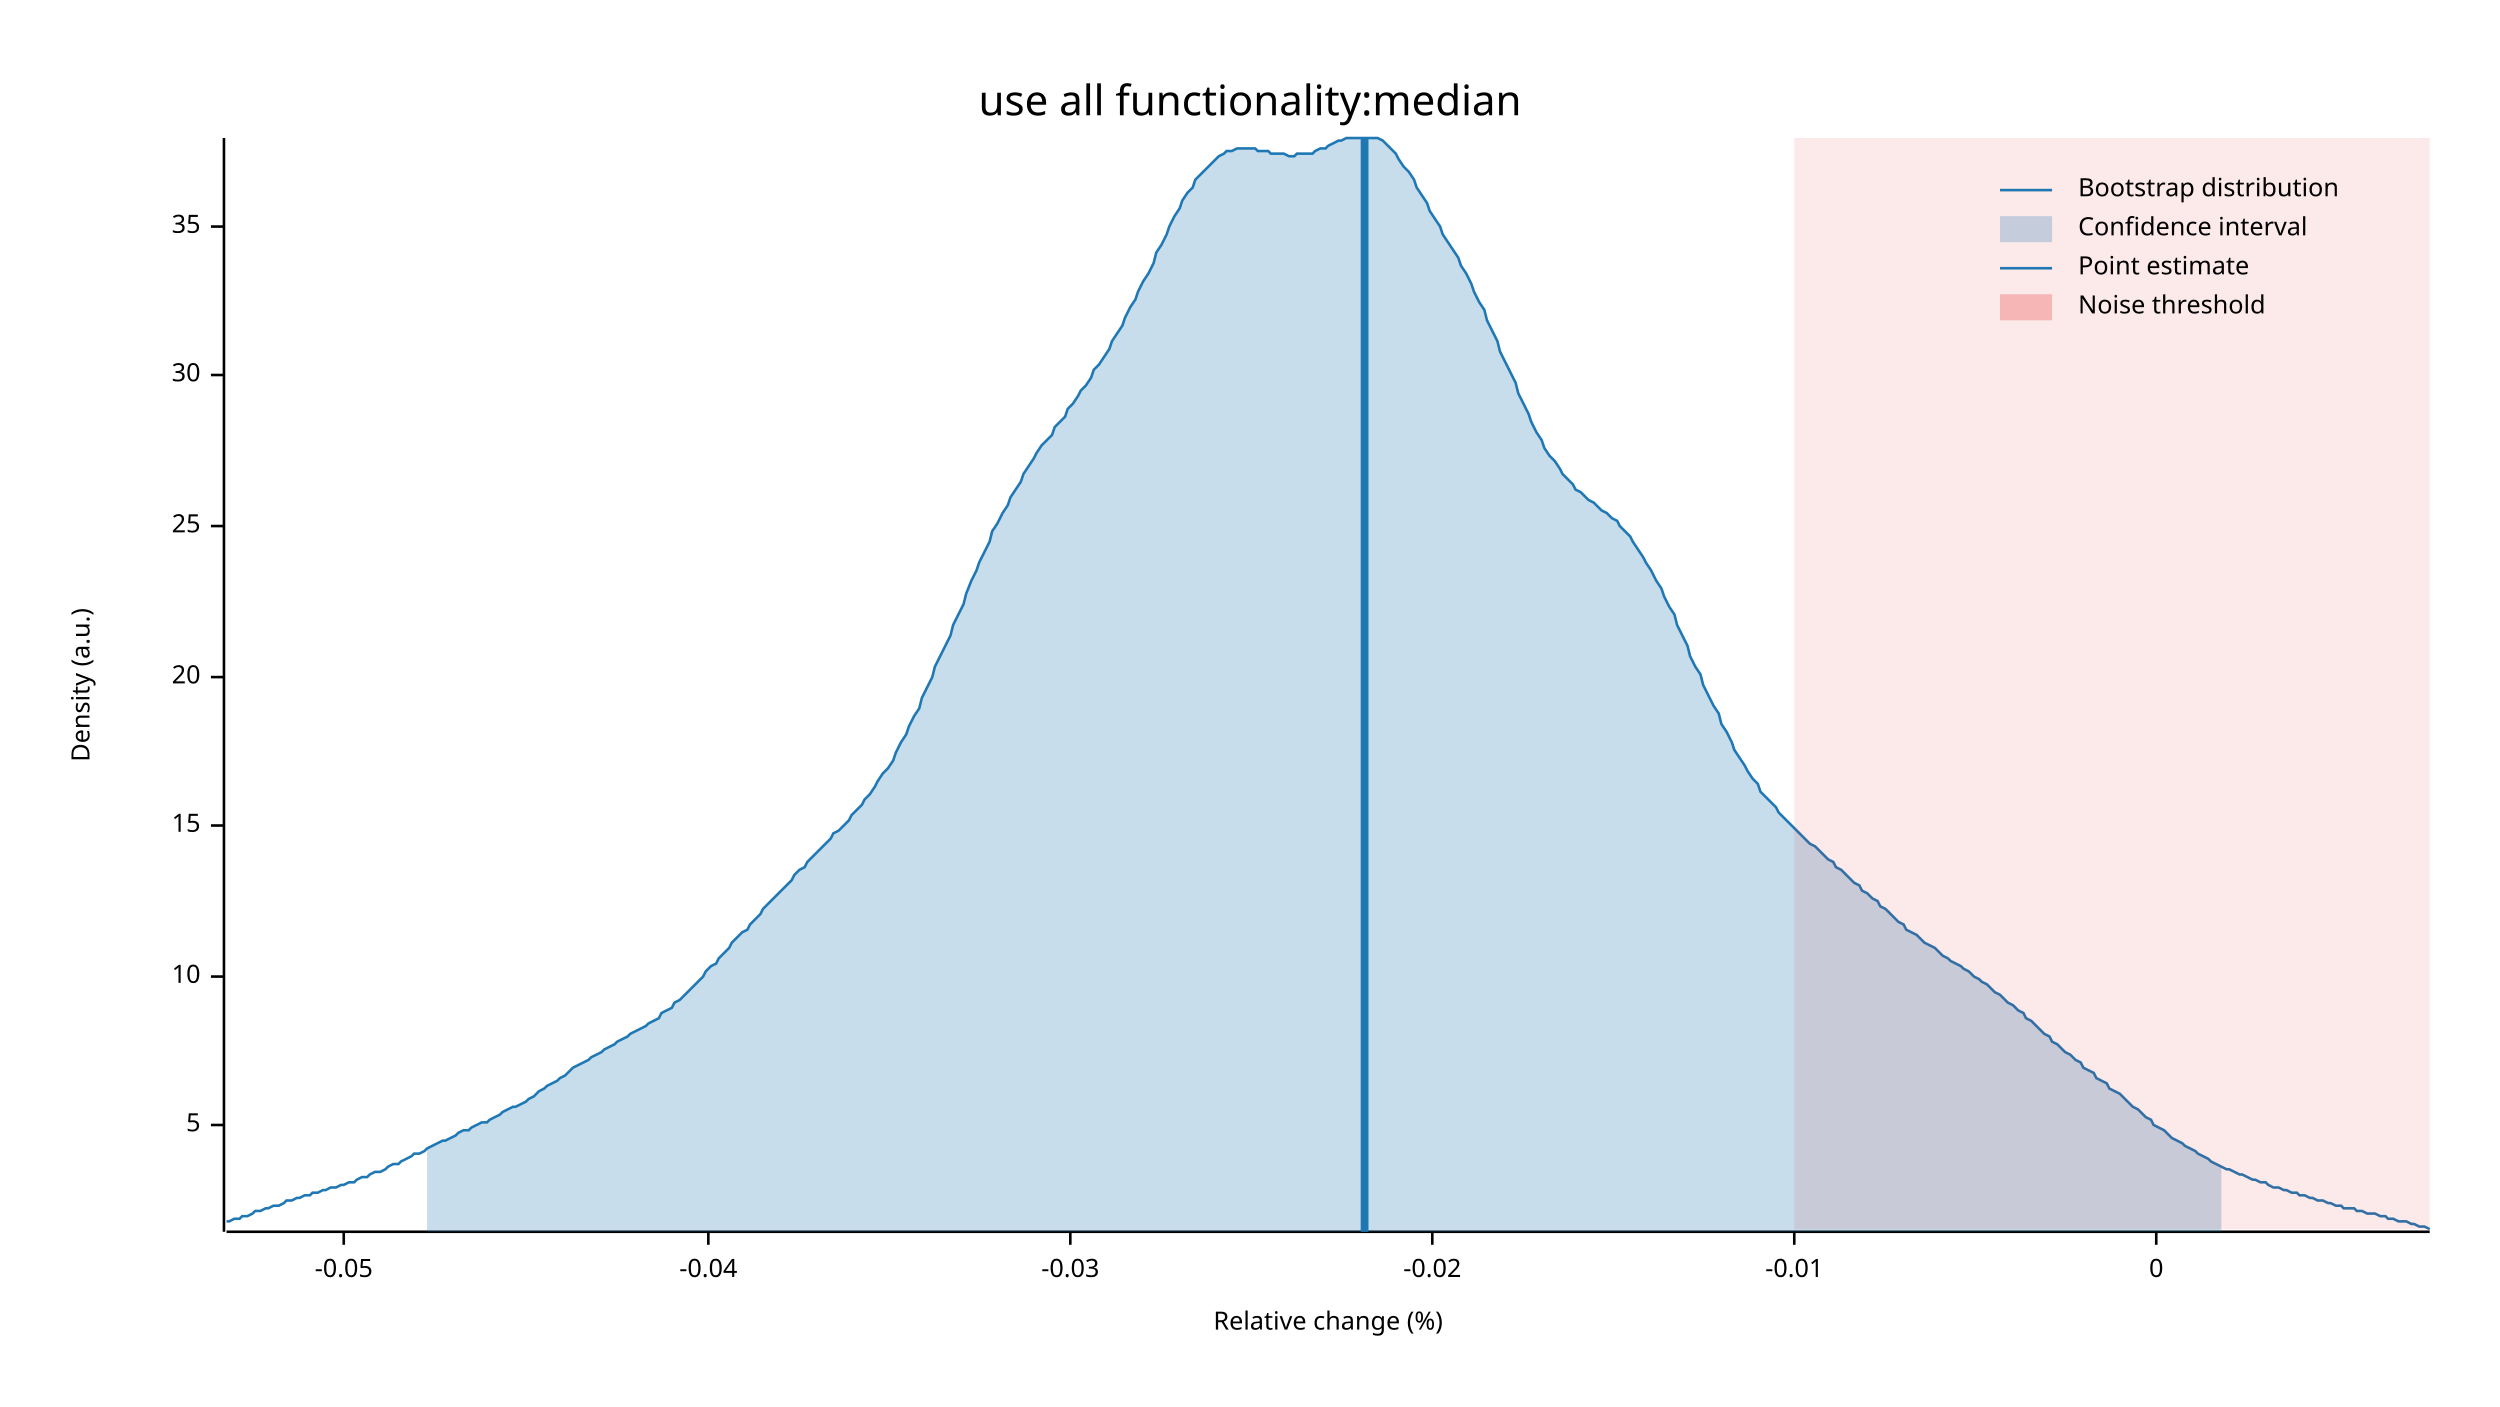
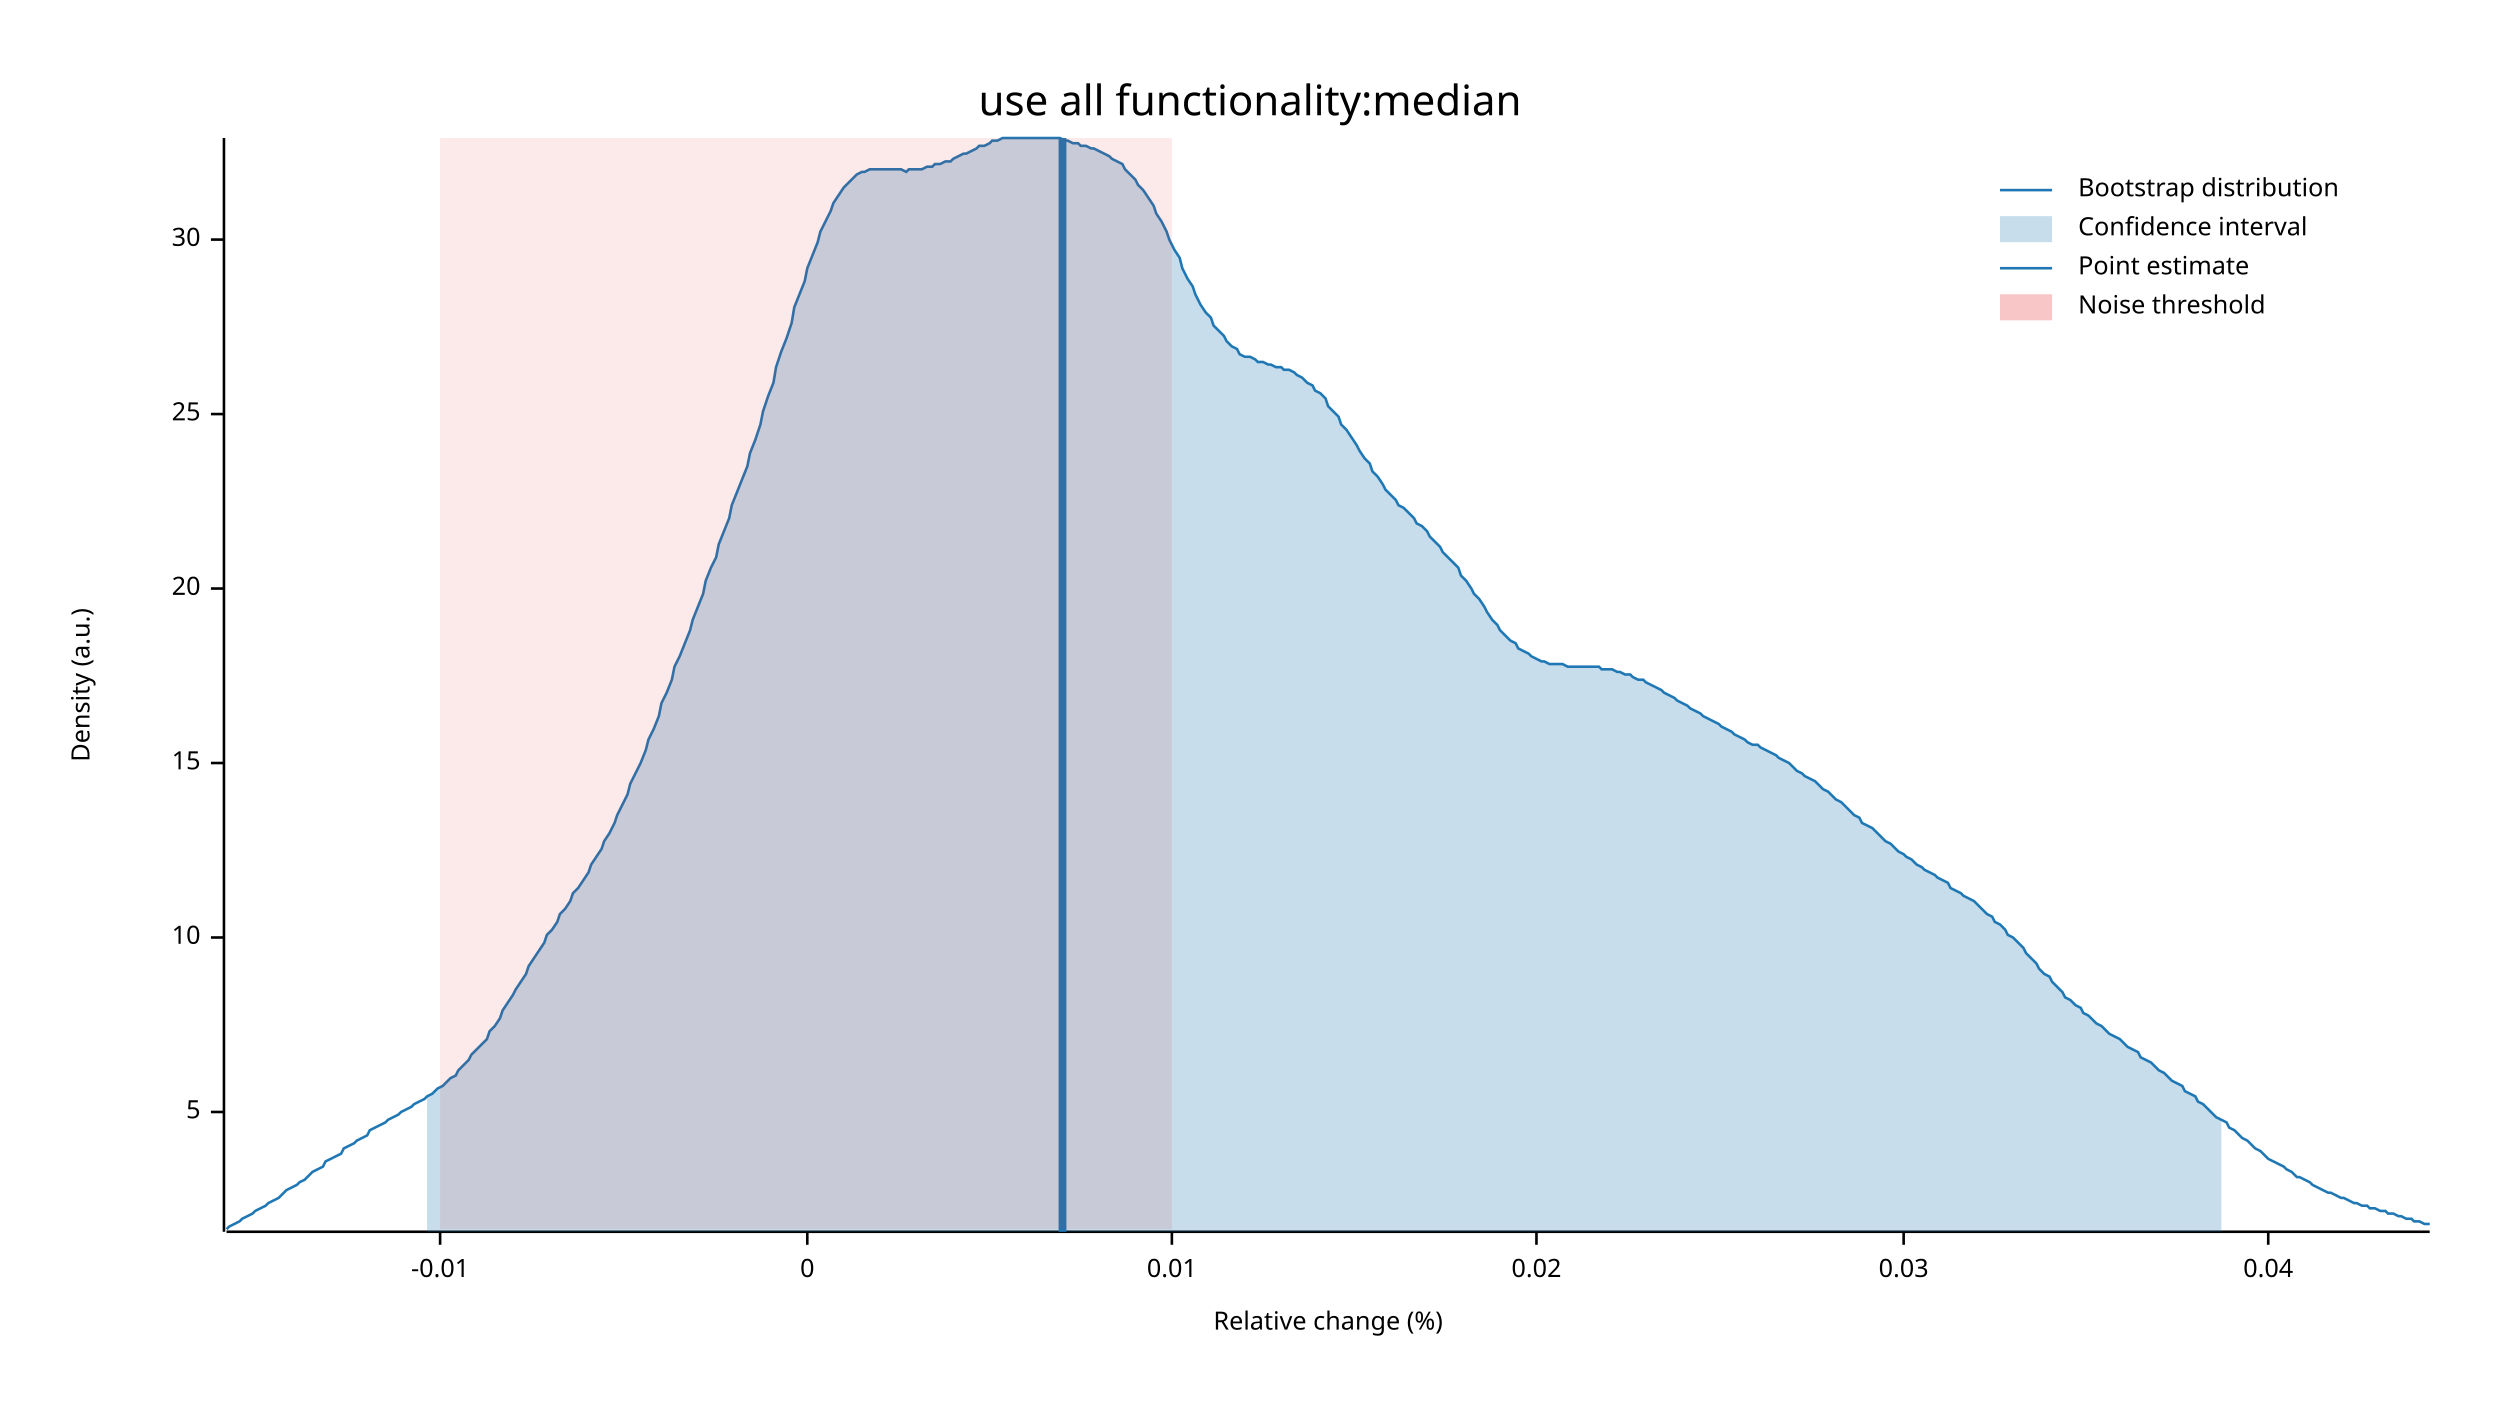
<svg xmlns="http://www.w3.org/2000/svg" width="960" height="540">
  <text x="480" y="32" dy="0.76em" text-anchor="middle" font-family="sans-serif" font-size="16.129" opacity="1" fill="#000000">
use all functionality:median
</text>
  <text x="27" y="263" dy="0.76em" text-anchor="middle" font-family="sans-serif" font-size="9.677" opacity="1" fill="#000000" transform="rotate(270, 27, 263)">
Density (a.u.)
</text>
  <text x="510" y="513" dy="-0.5ex" text-anchor="middle" font-family="sans-serif" font-size="9.677" opacity="1" fill="#000000">
Relative change (%)
</text>
  <polyline fill="none" opacity="1" stroke="#000000" stroke-width="1" points="86,53 86,473 " />
-   <text x="77" y="432" dy="0.5ex" text-anchor="end" font-family="sans-serif" font-size="9.677" opacity="1" fill="#000000">
+   <text x="77" y="427" dy="0.5ex" text-anchor="end" font-family="sans-serif" font-size="9.677" opacity="1" fill="#000000">
5
</text>
-   <polyline fill="none" opacity="1" stroke="#000000" stroke-width="1" points="81,432 86,432 " />
-   <text x="77" y="375" dy="0.5ex" text-anchor="end" font-family="sans-serif" font-size="9.677" opacity="1" fill="#000000">
+   <polyline fill="none" opacity="1" stroke="#000000" stroke-width="1" points="81,427 86,427 " />
+   <text x="77" y="360" dy="0.5ex" text-anchor="end" font-family="sans-serif" font-size="9.677" opacity="1" fill="#000000">
10
</text>
-   <polyline fill="none" opacity="1" stroke="#000000" stroke-width="1" points="81,375 86,375 " />
-   <text x="77" y="317" dy="0.5ex" text-anchor="end" font-family="sans-serif" font-size="9.677" opacity="1" fill="#000000">
+   <polyline fill="none" opacity="1" stroke="#000000" stroke-width="1" points="81,360 86,360 " />
+   <text x="77" y="293" dy="0.5ex" text-anchor="end" font-family="sans-serif" font-size="9.677" opacity="1" fill="#000000">
15
</text>
-   <polyline fill="none" opacity="1" stroke="#000000" stroke-width="1" points="81,317 86,317 " />
-   <text x="77" y="260" dy="0.5ex" text-anchor="end" font-family="sans-serif" font-size="9.677" opacity="1" fill="#000000">
+   <polyline fill="none" opacity="1" stroke="#000000" stroke-width="1" points="81,293 86,293 " />
+   <text x="77" y="226" dy="0.5ex" text-anchor="end" font-family="sans-serif" font-size="9.677" opacity="1" fill="#000000">
20
</text>
-   <polyline fill="none" opacity="1" stroke="#000000" stroke-width="1" points="81,260 86,260 " />
-   <text x="77" y="202" dy="0.5ex" text-anchor="end" font-family="sans-serif" font-size="9.677" opacity="1" fill="#000000">
+   <polyline fill="none" opacity="1" stroke="#000000" stroke-width="1" points="81,226 86,226 " />
+   <text x="77" y="159" dy="0.5ex" text-anchor="end" font-family="sans-serif" font-size="9.677" opacity="1" fill="#000000">
25
</text>
-   <polyline fill="none" opacity="1" stroke="#000000" stroke-width="1" points="81,202 86,202 " />
-   <text x="77" y="144" dy="0.5ex" text-anchor="end" font-family="sans-serif" font-size="9.677" opacity="1" fill="#000000">
+   <polyline fill="none" opacity="1" stroke="#000000" stroke-width="1" points="81,159 86,159 " />
+   <text x="77" y="92" dy="0.5ex" text-anchor="end" font-family="sans-serif" font-size="9.677" opacity="1" fill="#000000">
30
</text>
-   <polyline fill="none" opacity="1" stroke="#000000" stroke-width="1" points="81,144 86,144 " />
-   <text x="77" y="87" dy="0.5ex" text-anchor="end" font-family="sans-serif" font-size="9.677" opacity="1" fill="#000000">
- 35
- </text>
-   <polyline fill="none" opacity="1" stroke="#000000" stroke-width="1" points="81,87 86,87 " />
+   <polyline fill="none" opacity="1" stroke="#000000" stroke-width="1" points="81,92 86,92 " />
  <polyline fill="none" opacity="1" stroke="#000000" stroke-width="1" points="87,473 933,473 " />
-   <text x="132" y="483" dy="0.76em" text-anchor="middle" font-family="sans-serif" font-size="9.677" opacity="1" fill="#000000">
- -0.05
- </text>
-   <polyline fill="none" opacity="1" stroke="#000000" stroke-width="1" points="132,473 132,478 " />
-   <text x="272" y="483" dy="0.76em" text-anchor="middle" font-family="sans-serif" font-size="9.677" opacity="1" fill="#000000">
- -0.04
- </text>
-   <polyline fill="none" opacity="1" stroke="#000000" stroke-width="1" points="272,473 272,478 " />
-   <text x="411" y="483" dy="0.76em" text-anchor="middle" font-family="sans-serif" font-size="9.677" opacity="1" fill="#000000">
- -0.03
- </text>
-   <polyline fill="none" opacity="1" stroke="#000000" stroke-width="1" points="411,473 411,478 " />
-   <text x="550" y="483" dy="0.76em" text-anchor="middle" font-family="sans-serif" font-size="9.677" opacity="1" fill="#000000">
- -0.02
- </text>
-   <polyline fill="none" opacity="1" stroke="#000000" stroke-width="1" points="550,473 550,478 " />
-   <text x="689" y="483" dy="0.76em" text-anchor="middle" font-family="sans-serif" font-size="9.677" opacity="1" fill="#000000">
+   <text x="169" y="483" dy="0.76em" text-anchor="middle" font-family="sans-serif" font-size="9.677" opacity="1" fill="#000000">
-0.01
</text>
-   <polyline fill="none" opacity="1" stroke="#000000" stroke-width="1" points="689,473 689,478 " />
-   <text x="828" y="483" dy="0.76em" text-anchor="middle" font-family="sans-serif" font-size="9.677" opacity="1" fill="#000000">
+   <polyline fill="none" opacity="1" stroke="#000000" stroke-width="1" points="169,473 169,478 " />
+   <text x="310" y="483" dy="0.76em" text-anchor="middle" font-family="sans-serif" font-size="9.677" opacity="1" fill="#000000">
0
</text>
-   <polyline fill="none" opacity="1" stroke="#000000" stroke-width="1" points="828,473 828,478 " />
-   <polyline fill="none" opacity="1" stroke="#1F78B4" stroke-width="1" points="87,469 88,469 90,468 92,468 93,467 95,467 97,466 98,465 100,465 102,464 103,464 105,463 107,463 109,462 110,461 112,461 114,460 115,460 117,459 119,459 120,458 122,458 124,457 125,457 127,456 129,456 131,455 132,455 134,454 136,454 137,453 139,452 141,452 142,451 144,450 146,450 148,449 149,448 151,447 153,447 154,446 156,445 158,444 159,443 161,443 163,442 164,441 166,440 168,439 170,438 171,438 173,437 175,436 176,435 178,434 180,434 181,433 183,432 185,431 187,431 188,430 190,429 192,428 193,427 195,426 197,425 198,425 200,424 202,423 203,422 205,421 207,419 209,418 210,417 212,416 214,415 215,414 217,413 219,411 220,410 222,409 224,408 226,407 227,406 229,405 231,404 232,403 234,402 236,401 237,400 239,399 241,398 242,397 244,396 246,395 248,394 249,393 251,392 253,391 254,389 256,388 258,387 259,385 261,384 263,382 265,380 266,379 268,377 270,375 271,373 273,371 275,370 276,368 278,366 280,364 281,362 283,360 285,358 287,357 288,355 290,353 292,351 293,349 295,347 297,345 298,344 300,342 302,340 304,338 305,336 307,334 309,333 310,331 312,329 314,327 315,326 317,324 319,322 320,320 322,319 324,317 326,315 327,313 329,311 331,309 332,307 334,305 336,302 337,300 339,297 341,295 343,292 344,289 346,285 348,282 349,279 351,275 353,272 354,268 356,264 358,260 359,256 361,252 363,248 365,244 366,240 368,236 370,232 371,228 373,223 375,219 376,216 378,212 380,208 381,204 383,201 385,197 387,194 388,191 390,188 392,185 393,182 395,179 397,176 398,174 400,171 402,169 404,167 405,164 407,162 409,160 410,157 412,155 414,152 415,150 417,148 419,145 420,142 422,140 424,137 426,134 427,131 429,128 431,125 432,122 434,118 436,115 437,112 439,108 441,105 443,101 444,97 446,94 448,90 449,87 451,83 453,80 454,77 456,74 458,72 459,69 461,67 463,65 465,63 466,62 468,60 470,59 471,58 473,58 475,57 476,57 478,57 480,57 482,57 483,58 485,58 487,58 488,59 490,59 492,59 493,59 495,60 497,60 498,59 500,59 502,59 504,59 505,58 507,57 509,57 510,56 512,55 514,54 515,54 517,53 519,53 521,53 522,53 524,53 526,53 527,53 529,53 531,54 532,55 534,57 536,59 537,61 539,64 541,66 543,69 544,72 546,75 548,78 549,81 551,84 553,87 554,90 556,93 558,96 560,99 561,102 563,105 565,109 566,112 568,116 570,119 571,123 573,127 575,131 576,135 578,139 580,143 582,147 583,151 585,155 587,159 588,162 590,166 592,169 593,172 595,175 597,177 599,180 600,182 602,184 604,186 605,188 607,189 609,191 610,192 612,193 614,195 615,196 617,197 619,199 621,200 622,202 624,204 626,206 627,208 629,211 631,214 632,216 634,219 636,223 638,226 639,229 641,233 643,236 644,240 646,244 648,248 649,252 651,256 653,259 654,263 656,267 658,271 660,274 661,278 663,281 665,285 666,288 668,291 670,294 671,296 673,299 675,301 676,304 678,306 680,308 682,310 683,312 685,314 687,316 688,317 690,319 692,321 693,322 695,324 697,325 699,327 700,328 702,330 704,331 705,333 707,334 709,336 710,337 712,339 714,340 715,342 717,343 719,345 721,346 722,348 724,349 726,351 727,352 729,354 731,355 732,357 734,358 736,359 738,361 739,362 741,363 743,364 744,365 746,367 748,368 749,369 751,370 753,371 754,372 756,373 758,375 760,376 761,377 763,378 765,380 766,381 768,382 770,384 771,385 773,386 775,388 777,389 778,391 780,392 782,394 783,395 785,397 787,398 788,400 790,401 792,403 793,404 795,405 797,407 799,408 800,410 802,411 804,412 805,414 807,415 809,416 810,418 812,419 814,420 816,422 817,423 819,425 821,426 822,427 824,429 826,430 827,432 829,433 831,434 832,435 834,437 836,438 838,439 839,440 841,441 843,442 844,443 846,444 848,445 849,446 851,447 853,448 855,449 856,449 858,450 860,451 861,451 863,452 865,453 866,453 868,454 870,454 871,455 873,456 875,456 877,457 878,457 880,458 882,458 883,459 885,459 887,460 888,460 890,461 892,461 894,462 895,462 897,463 899,463 900,464 902,464 904,464 905,465 907,465 909,466 910,466 912,466 914,467 916,467 917,468 919,468 921,469 922,469 924,469 926,470 927,470 929,471 931,471 933,472 " />
-   <polygon opacity="0.25" fill="#1F78B4" points="164,441 166,440 168,439 170,438 171,438 173,437 175,436 176,435 178,434 180,434 181,433 183,432 185,431 187,431 188,430 190,429 192,428 193,427 195,426 197,425 198,425 200,424 202,423 203,422 205,421 207,419 209,418 210,417 212,416 214,415 215,414 217,413 219,411 220,410 222,409 224,408 226,407 227,406 229,405 231,404 232,403 234,402 236,401 237,400 239,399 241,398 242,397 244,396 246,395 248,394 249,393 251,392 253,391 254,389 256,388 258,387 259,385 261,384 263,382 265,380 266,379 268,377 270,375 271,373 273,371 275,370 276,368 278,366 280,364 281,362 283,360 285,358 287,357 288,355 290,353 292,351 293,349 295,347 297,345 298,344 300,342 302,340 304,338 305,336 307,334 309,333 310,331 312,329 314,327 315,326 317,324 319,322 320,320 322,319 324,317 326,315 327,313 329,311 331,309 332,307 334,305 336,302 337,300 339,297 341,295 343,292 344,289 346,285 348,282 349,279 351,275 353,272 354,268 356,264 358,260 359,256 361,252 363,248 365,244 366,240 368,236 370,232 371,228 373,223 375,219 376,216 378,212 380,208 381,204 383,201 385,197 387,194 388,191 390,188 392,185 393,182 395,179 397,176 398,174 400,171 402,169 404,167 405,164 407,162 409,160 410,157 412,155 414,152 415,150 417,148 419,145 420,142 422,140 424,137 426,134 427,131 429,128 431,125 432,122 434,118 436,115 437,112 439,108 441,105 443,101 444,97 446,94 448,90 449,87 451,83 453,80 454,77 456,74 458,72 459,69 461,67 463,65 465,63 466,62 468,60 470,59 471,58 473,58 475,57 476,57 478,57 480,57 482,57 483,58 485,58 487,58 488,59 490,59 492,59 493,59 495,60 497,60 498,59 500,59 502,59 504,59 505,58 507,57 509,57 510,56 512,55 514,54 515,54 517,53 519,53 521,53 522,53 524,53 526,53 527,53 529,53 531,54 532,55 534,57 536,59 537,61 539,64 541,66 543,69 544,72 546,75 548,78 549,81 551,84 553,87 554,90 556,93 558,96 560,99 561,102 563,105 565,109 566,112 568,116 570,119 571,123 573,127 575,131 576,135 578,139 580,143 582,147 583,151 585,155 587,159 588,162 590,166 592,169 593,172 595,175 597,177 599,180 600,182 602,184 604,186 605,188 607,189 609,191 610,192 612,193 614,195 615,196 617,197 619,199 621,200 622,202 624,204 626,206 627,208 629,211 631,214 632,216 634,219 636,223 638,226 639,229 641,233 643,236 644,240 646,244 648,248 649,252 651,256 653,259 654,263 656,267 658,271 660,274 661,278 663,281 665,285 666,288 668,291 670,294 671,296 673,299 675,301 676,304 678,306 680,308 682,310 683,312 685,314 687,316 688,317 690,319 692,321 693,322 695,324 697,325 699,327 700,328 702,330 704,331 705,333 707,334 709,336 710,337 712,339 714,340 715,342 717,343 719,345 721,346 722,348 724,349 726,351 727,352 729,354 731,355 732,357 734,358 736,359 738,361 739,362 741,363 743,364 744,365 746,367 748,368 749,369 751,370 753,371 754,372 756,373 758,375 760,376 761,377 763,378 765,380 766,381 768,382 770,384 771,385 773,386 775,388 777,389 778,391 780,392 782,394 783,395 785,397 787,398 788,400 790,401 792,403 793,404 795,405 797,407 799,408 800,410 802,411 804,412 805,414 807,415 809,416 810,418 812,419 814,420 816,422 817,423 819,425 821,426 822,427 824,429 826,430 827,432 829,433 831,434 832,435 834,437 836,438 838,439 839,440 841,441 843,442 844,443 846,444 848,445 849,446 851,447 853,448 853,473 164,473 " />
-   <polyline fill="none" opacity="1" stroke="#1F78B4" stroke-width="3" points="524,473 524,53 " />
-   <rect x="689" y="53" width="244" height="419" opacity="0.1" fill="#E31A1C" stroke="none" />
+   <polyline fill="none" opacity="1" stroke="#000000" stroke-width="1" points="310,473 310,478 " />
+   <text x="450" y="483" dy="0.76em" text-anchor="middle" font-family="sans-serif" font-size="9.677" opacity="1" fill="#000000">
+ 0.01
+ </text>
+   <polyline fill="none" opacity="1" stroke="#000000" stroke-width="1" points="450,473 450,478 " />
+   <text x="590" y="483" dy="0.76em" text-anchor="middle" font-family="sans-serif" font-size="9.677" opacity="1" fill="#000000">
+ 0.02
+ </text>
+   <polyline fill="none" opacity="1" stroke="#000000" stroke-width="1" points="590,473 590,478 " />
+   <text x="731" y="483" dy="0.76em" text-anchor="middle" font-family="sans-serif" font-size="9.677" opacity="1" fill="#000000">
+ 0.03
+ </text>
+   <polyline fill="none" opacity="1" stroke="#000000" stroke-width="1" points="731,473 731,478 " />
+   <text x="871" y="483" dy="0.76em" text-anchor="middle" font-family="sans-serif" font-size="9.677" opacity="1" fill="#000000">
+ 0.04
+ </text>
+   <polyline fill="none" opacity="1" stroke="#000000" stroke-width="1" points="871,473 871,478 " />
+   <polyline fill="none" opacity="1" stroke="#1F78B4" stroke-width="1" points="87,472 88,471 90,470 92,469 93,468 95,467 97,466 98,465 100,464 102,463 103,462 105,461 107,460 109,458 110,457 112,456 114,455 115,454 117,453 119,451 120,450 122,449 124,448 125,446 127,445 129,444 131,443 132,441 134,440 136,439 137,438 139,437 141,436 142,434 144,433 146,432 148,431 149,430 151,429 153,428 154,427 156,426 158,425 159,424 161,423 163,422 164,421 166,420 168,418 170,417 171,416 173,414 175,413 176,411 178,409 180,407 181,405 183,403 185,401 187,399 188,396 190,394 192,391 193,388 195,385 197,382 198,380 200,377 202,374 203,371 205,368 207,365 209,362 210,359 212,357 214,354 215,351 217,349 219,346 220,343 222,341 224,338 226,335 227,332 229,329 231,326 232,323 234,320 236,316 237,313 239,309 241,305 242,301 244,297 246,293 248,288 249,284 251,280 253,275 254,270 256,266 258,261 259,256 261,252 263,247 265,242 266,238 268,233 270,228 271,223 273,218 275,214 276,209 278,204 280,199 281,194 283,189 285,184 287,179 288,174 290,169 292,163 293,158 295,152 297,147 298,141 300,135 302,130 304,124 305,118 307,113 309,108 310,103 312,98 314,93 315,89 317,85 319,81 320,78 322,75 324,72 326,70 327,69 329,67 331,66 332,66 334,65 336,65 337,65 339,65 341,65 343,65 344,65 346,65 348,66 349,65 351,65 353,65 354,65 356,64 358,64 359,63 361,63 363,62 365,62 366,61 368,60 370,59 371,59 373,58 375,57 376,56 378,56 380,55 381,54 383,54 385,53 387,53 388,53 390,53 392,53 393,53 395,53 397,53 398,53 400,53 402,53 404,53 405,53 407,53 409,54 410,54 412,55 414,55 415,56 417,56 419,57 420,57 422,58 424,59 426,60 427,61 429,62 431,63 432,65 434,67 436,69 437,71 439,73 441,76 443,79 444,82 446,85 448,89 449,92 451,96 453,99 454,103 456,107 458,110 459,113 461,117 463,120 465,122 466,125 468,127 470,129 471,131 473,133 475,134 476,136 478,137 480,137 482,138 483,139 485,139 487,140 488,140 490,141 492,141 493,142 495,142 497,143 498,144 500,145 502,147 504,148 505,150 507,151 509,153 510,156 512,158 514,160 515,163 517,165 519,168 521,171 522,173 524,176 526,178 527,181 529,183 531,186 532,188 534,190 536,192 537,194 539,195 541,197 543,199 544,201 546,202 548,204 549,206 551,208 553,210 554,212 556,214 558,216 560,218 561,221 563,223 565,226 566,228 568,230 570,233 571,235 573,238 575,240 576,242 578,244 580,246 582,247 583,249 585,250 587,251 588,252 590,253 592,254 593,254 595,255 597,255 599,255 600,255 602,256 604,256 605,256 607,256 609,256 610,256 612,256 614,256 615,257 617,257 619,257 621,258 622,258 624,259 626,259 627,260 629,261 631,261 632,262 634,263 636,264 638,265 639,266 641,267 643,268 644,269 646,270 648,271 649,272 651,273 653,274 654,275 656,276 658,277 660,278 661,279 663,280 665,281 666,282 668,283 670,284 671,285 673,286 675,286 676,287 678,288 680,289 682,290 683,291 685,292 687,293 688,294 690,296 692,297 693,298 695,299 697,300 699,302 700,303 702,304 704,306 705,307 707,308 709,310 710,311 712,313 714,314 715,316 717,317 719,318 721,320 722,321 724,323 726,324 727,325 729,327 731,328 732,329 734,330 736,332 738,333 739,334 741,335 743,336 744,337 746,338 748,339 749,341 751,342 753,343 754,344 756,345 758,346 760,348 761,349 763,351 765,352 766,354 768,355 770,357 771,359 773,360 775,362 777,364 778,366 780,368 782,370 783,372 785,374 787,375 788,377 790,379 792,381 793,383 795,384 797,386 799,387 800,389 802,390 804,392 805,393 807,394 809,396 810,397 812,398 814,399 816,401 817,402 819,403 821,404 822,406 824,407 826,408 827,409 829,411 831,412 832,413 834,415 836,416 838,417 839,419 841,420 843,421 844,423 846,424 848,426 849,427 851,429 853,430 855,431 856,433 858,434 860,436 861,437 863,438 865,440 866,441 868,442 870,444 871,445 873,446 875,447 877,448 878,449 880,450 882,452 883,452 885,453 887,454 888,455 890,456 892,457 894,458 895,458 897,459 899,460 900,460 902,461 904,462 905,462 907,463 909,463 910,464 912,464 914,465 916,465 917,466 919,466 921,467 922,467 924,468 926,468 927,469 929,469 931,470 933,470 " />
+   <polygon opacity="0.25" fill="#1F78B4" points="164,421 166,420 168,418 170,417 171,416 173,414 175,413 176,411 178,409 180,407 181,405 183,403 185,401 187,399 188,396 190,394 192,391 193,388 195,385 197,382 198,380 200,377 202,374 203,371 205,368 207,365 209,362 210,359 212,357 214,354 215,351 217,349 219,346 220,343 222,341 224,338 226,335 227,332 229,329 231,326 232,323 234,320 236,316 237,313 239,309 241,305 242,301 244,297 246,293 248,288 249,284 251,280 253,275 254,270 256,266 258,261 259,256 261,252 263,247 265,242 266,238 268,233 270,228 271,223 273,218 275,214 276,209 278,204 280,199 281,194 283,189 285,184 287,179 288,174 290,169 292,163 293,158 295,152 297,147 298,141 300,135 302,130 304,124 305,118 307,113 309,108 310,103 312,98 314,93 315,89 317,85 319,81 320,78 322,75 324,72 326,70 327,69 329,67 331,66 332,66 334,65 336,65 337,65 339,65 341,65 343,65 344,65 346,65 348,66 349,65 351,65 353,65 354,65 356,64 358,64 359,63 361,63 363,62 365,62 366,61 368,60 370,59 371,59 373,58 375,57 376,56 378,56 380,55 381,54 383,54 385,53 387,53 388,53 390,53 392,53 393,53 395,53 397,53 398,53 400,53 402,53 404,53 405,53 407,53 409,54 410,54 412,55 414,55 415,56 417,56 419,57 420,57 422,58 424,59 426,60 427,61 429,62 431,63 432,65 434,67 436,69 437,71 439,73 441,76 443,79 444,82 446,85 448,89 449,92 451,96 453,99 454,103 456,107 458,110 459,113 461,117 463,120 465,122 466,125 468,127 470,129 471,131 473,133 475,134 476,136 478,137 480,137 482,138 483,139 485,139 487,140 488,140 490,141 492,141 493,142 495,142 497,143 498,144 500,145 502,147 504,148 505,150 507,151 509,153 510,156 512,158 514,160 515,163 517,165 519,168 521,171 522,173 524,176 526,178 527,181 529,183 531,186 532,188 534,190 536,192 537,194 539,195 541,197 543,199 544,201 546,202 548,204 549,206 551,208 553,210 554,212 556,214 558,216 560,218 561,221 563,223 565,226 566,228 568,230 570,233 571,235 573,238 575,240 576,242 578,244 580,246 582,247 583,249 585,250 587,251 588,252 590,253 592,254 593,254 595,255 597,255 599,255 600,255 602,256 604,256 605,256 607,256 609,256 610,256 612,256 614,256 615,257 617,257 619,257 621,258 622,258 624,259 626,259 627,260 629,261 631,261 632,262 634,263 636,264 638,265 639,266 641,267 643,268 644,269 646,270 648,271 649,272 651,273 653,274 654,275 656,276 658,277 660,278 661,279 663,280 665,281 666,282 668,283 670,284 671,285 673,286 675,286 676,287 678,288 680,289 682,290 683,291 685,292 687,293 688,294 690,296 692,297 693,298 695,299 697,300 699,302 700,303 702,304 704,306 705,307 707,308 709,310 710,311 712,313 714,314 715,316 717,317 719,318 721,320 722,321 724,323 726,324 727,325 729,327 731,328 732,329 734,330 736,332 738,333 739,334 741,335 743,336 744,337 746,338 748,339 749,341 751,342 753,343 754,344 756,345 758,346 760,348 761,349 763,351 765,352 766,354 768,355 770,357 771,359 773,360 775,362 777,364 778,366 780,368 782,370 783,372 785,374 787,375 788,377 790,379 792,381 793,383 795,384 797,386 799,387 800,389 802,390 804,392 805,393 807,394 809,396 810,397 812,398 814,399 816,401 817,402 819,403 821,404 822,406 824,407 826,408 827,409 829,411 831,412 832,413 834,415 836,416 838,417 839,419 841,420 843,421 844,423 846,424 848,426 849,427 851,429 853,430 853,473 164,473 " />
+   <polyline fill="none" opacity="1" stroke="#1F78B4" stroke-width="3" points="408,473 408,53 " />
+   <rect x="169" y="53" width="281" height="419" opacity="0.1" fill="#E31A1C" stroke="none" />
  <text x="798" y="68" dy="0.76em" text-anchor="start" font-family="sans-serif" font-size="9.677" opacity="1" fill="#000000">
Bootstrap distribution
</text>
  <text x="798" y="83" dy="0.76em" text-anchor="start" font-family="sans-serif" font-size="9.677" opacity="1" fill="#000000">
Confidence interval
</text>
  <text x="798" y="98" dy="0.76em" text-anchor="start" font-family="sans-serif" font-size="9.677" opacity="1" fill="#000000">
Point estimate
</text>
  <text x="798" y="113" dy="0.76em" text-anchor="start" font-family="sans-serif" font-size="9.677" opacity="1" fill="#000000">
Noise threshold
</text>
  <polyline fill="none" opacity="1" stroke="#1F78B4" stroke-width="1" points="768,73 788,73 " />
  <rect x="768" y="83" width="20" height="10" opacity="0.25" fill="#1F78B4" stroke="none" />
  <polyline fill="none" opacity="1" stroke="#1F78B4" stroke-width="1" points="768,103 788,103 " />
  <rect x="768" y="113" width="20" height="10" opacity="0.25" fill="#E31A1C" stroke="none" />
</svg>
